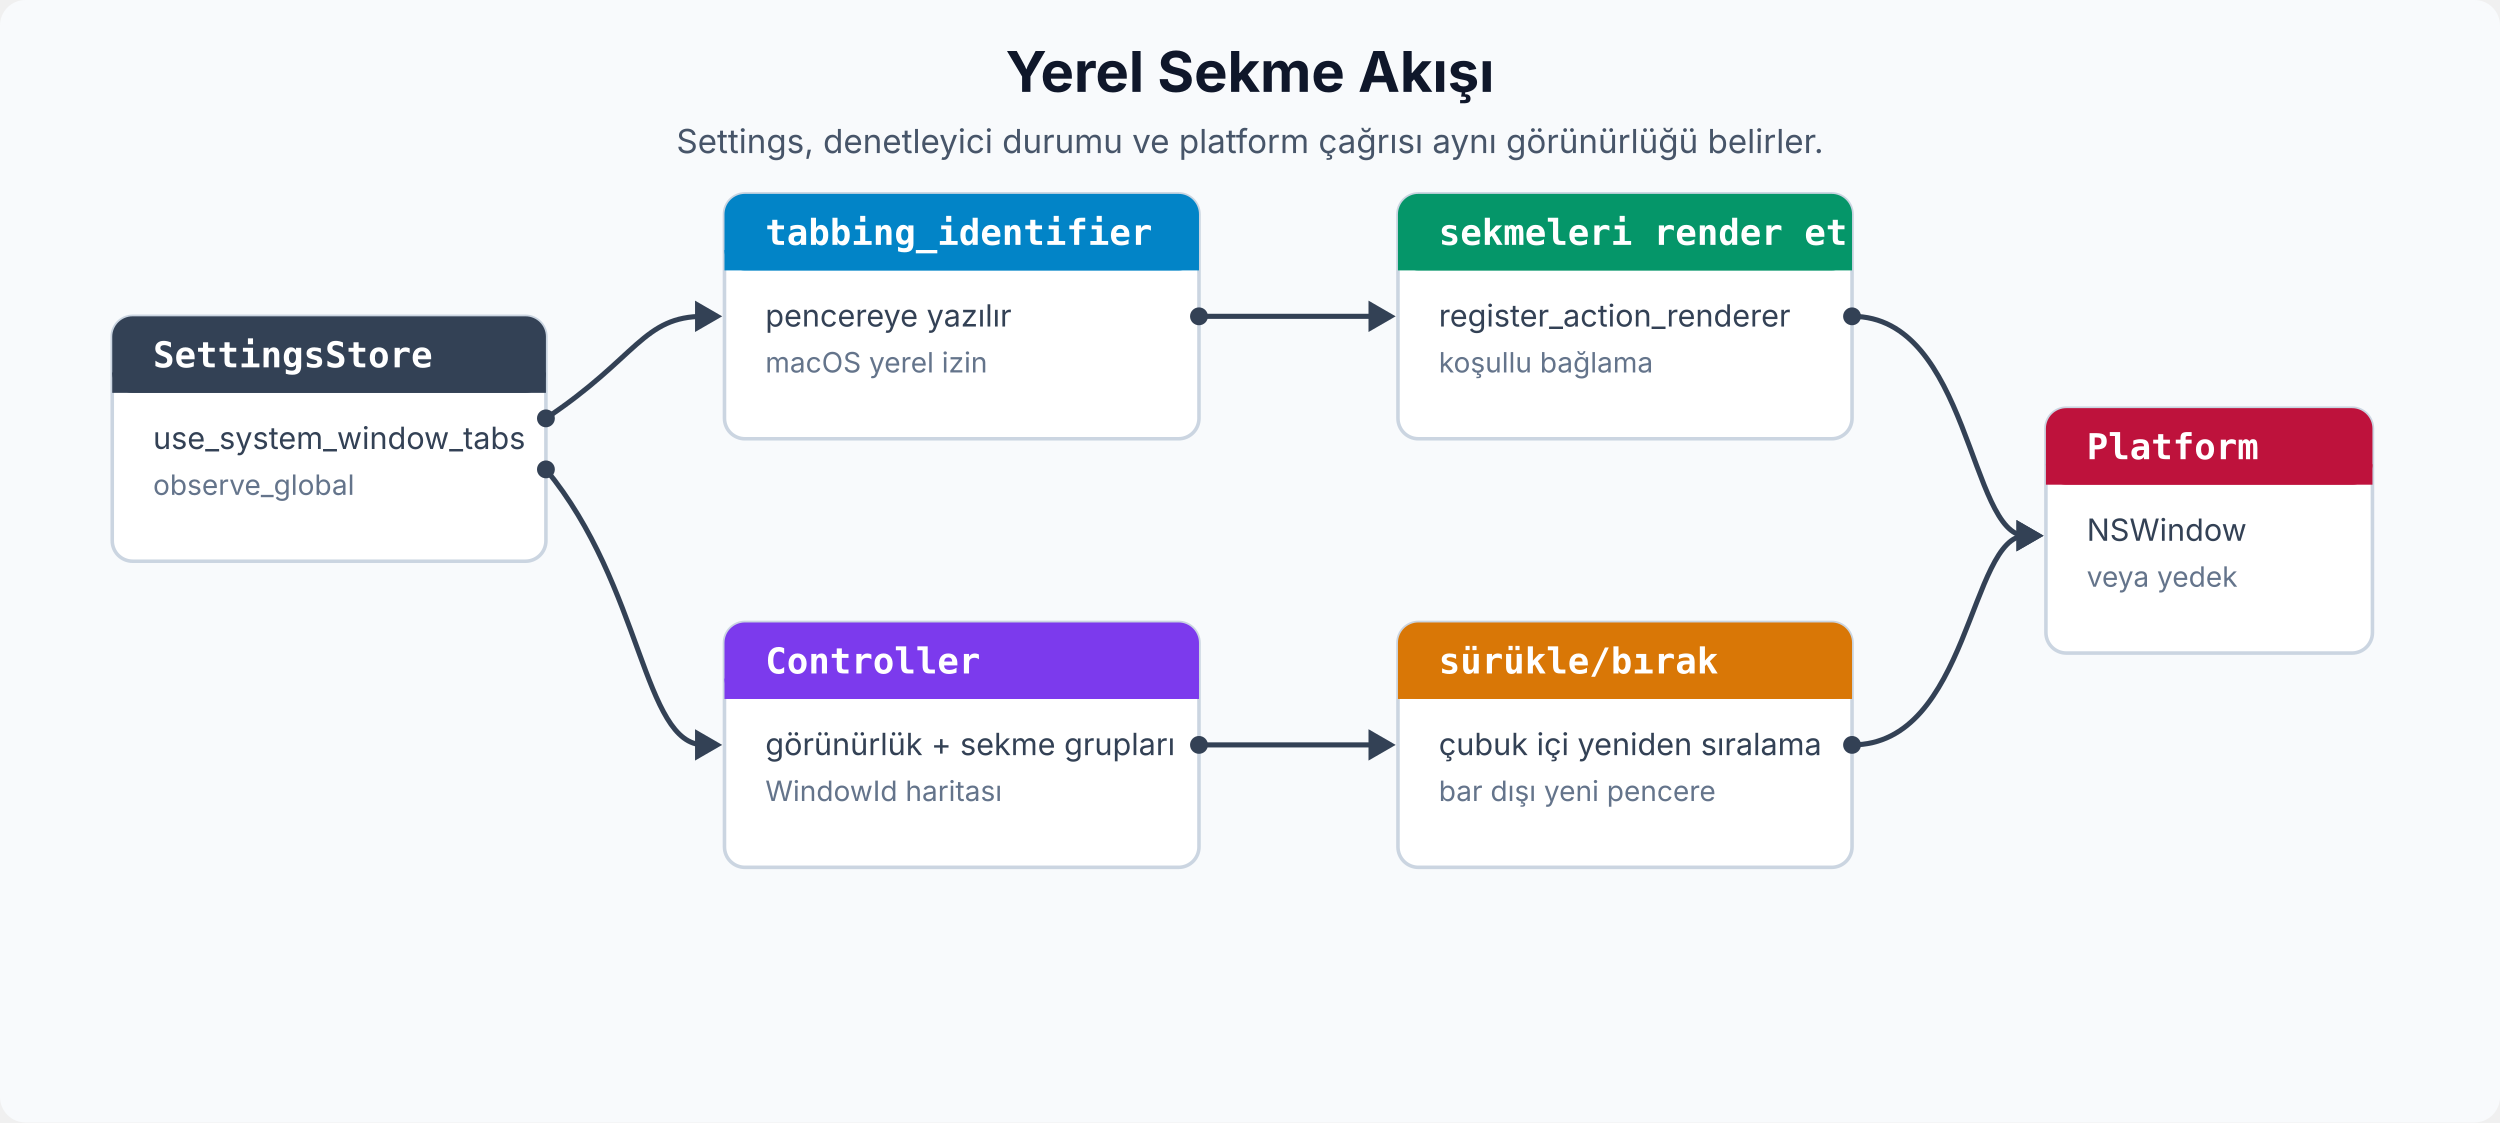
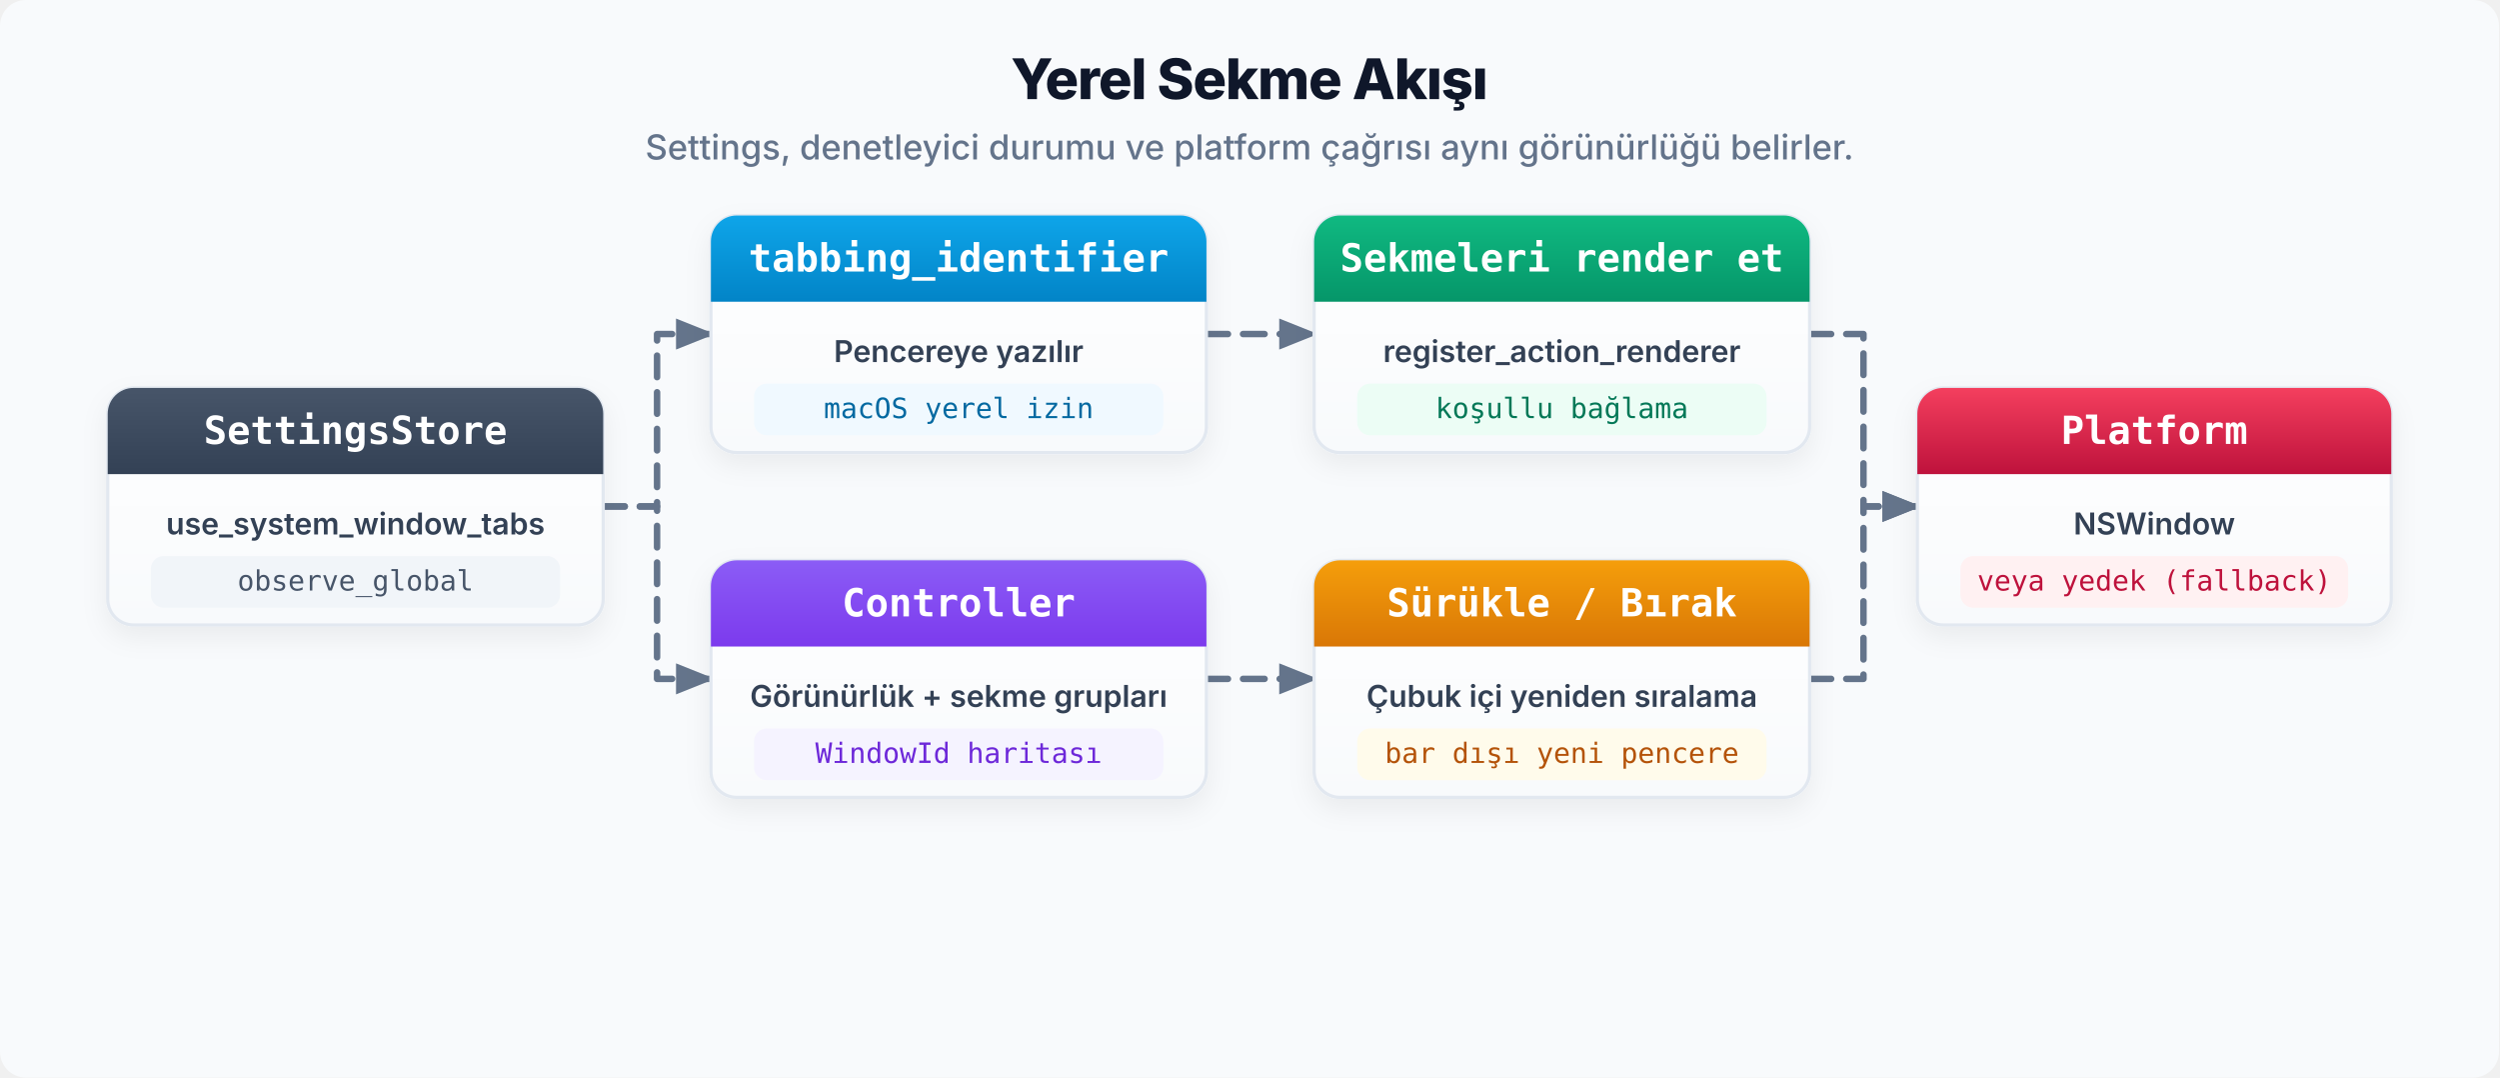
- <svg xmlns="http://www.w3.org/2000/svg" viewBox="0 0 980 440">
+ <svg xmlns="http://www.w3.org/2000/svg" viewBox="0 0 1160 500">
  <defs>
-     <marker id="arrow" viewBox="0 0 1 1" refX="0" refY="0" markerWidth="1" markerHeight="1" orient="auto-start-reverse" overflow="visible" preserveAspectRatio="xMidYMid">
-       <path d="M 5.77 0 L -2.88 5 V -5 Z" transform="scale(0.5)" fill="#334155" stroke="#334155" stroke-width="1pt" />
+     <filter id="shadow" x="-20%" y="-20%" width="140%" height="140%">
+       <feDropShadow dx="0" dy="5" stdDeviation="6" flood-color="#0f172a" flood-opacity="0.06" />
+     </filter>
+     <marker id="arrow" viewBox="0 0 10 10" refX="9" refY="5" markerWidth="6" markerHeight="6" orient="auto">
+       <path d="M 0 1 L 10 5 L 0 9 Z" fill="#64748b" />
    </marker>
-     <marker id="dot-arrow" viewBox="0 0 7 7" refX="3.5" refY="3.5" markerWidth="7" markerHeight="7" markerUnits="userSpaceOnUse">
-       <circle cx="3.5" cy="3.5" r="3.5" fill="#334155" />
-     </marker>
+     <linearGradient id="g-slate" x1="0" y1="0" x2="0" y2="1">
+       <stop offset="0" stop-color="#475569" />
+       <stop offset="1" stop-color="#334155" />
+     </linearGradient>
+     <linearGradient id="g-sky" x1="0" y1="0" x2="0" y2="1">
+       <stop offset="0" stop-color="#0ea5e9" />
+       <stop offset="1" stop-color="#0284c7" />
+     </linearGradient>
+     <linearGradient id="g-violet" x1="0" y1="0" x2="0" y2="1">
+       <stop offset="0" stop-color="#8b5cf6" />
+       <stop offset="1" stop-color="#7c3aed" />
+     </linearGradient>
+     <linearGradient id="g-green" x1="0" y1="0" x2="0" y2="1">
+       <stop offset="0" stop-color="#10b981" />
+       <stop offset="1" stop-color="#059669" />
+     </linearGradient>
+     <linearGradient id="g-amber" x1="0" y1="0" x2="0" y2="1">
+       <stop offset="0" stop-color="#f59e0b" />
+       <stop offset="1" stop-color="#d97706" />
+     </linearGradient>
+     <linearGradient id="g-rose" x1="0" y1="0" x2="0" y2="1">
+       <stop offset="0" stop-color="#f43f5e" />
+       <stop offset="1" stop-color="#be123c" />
+     </linearGradient>
+     <linearGradient id="g-card" x1="0" y1="0" x2="0" y2="1">
+       <stop offset="0" stop-color="#ffffff" />
+       <stop offset="1" stop-color="#f8fafc" />
+     </linearGradient>
    <style>
-       .title{font:700 22px system-ui,-apple-system,"Segoe UI",sans-serif;fill:#0f172a}
-       .sub{font:13px system-ui,-apple-system,"Segoe UI",sans-serif;fill:#475569}
-       .card{fill:#fff;stroke:#cbd5e1;stroke-width:1.4}
-       .head{font:700 14px ui-monospace,SFMono-Regular,Menlo,Consolas,monospace;fill:#fff}
-       .body{font:12px system-ui,-apple-system,"Segoe UI",sans-serif;fill:#334155}
-       .small{font:11px system-ui,-apple-system,"Segoe UI",sans-serif;fill:#64748b}
-       .arrow{stroke:#334155;stroke-width:2;fill:none;marker-end:url(#arrow); marker-start: url(#dot-arrow)}
+       .title { font: 800 26px system-ui, -apple-system, sans-serif; fill: #0f172a; letter-spacing: -0.5px; }
+       .subtitle { font: 500 16px system-ui, -apple-system, sans-serif; fill: #64748b; }
+       .cardTitle { font: 800 18px ui-monospace, SFMono-Regular, Menlo, Consolas, monospace; fill: #ffffff; }
+       .body { font: 600 14px system-ui, -apple-system, sans-serif; fill: #334155; }
+       .mono { font: 13px ui-monospace, SFMono-Regular, Menlo, Consolas, monospace; fill: #0f172a; }
+       .flow-arrow { stroke: #64748b; stroke-width: 3; fill: none; marker-end: url(#arrow); stroke-linecap: round; stroke-linejoin: round; }
+ 
+       .flow-arrow {
+         stroke-dasharray: 10 7;
+         animation: flowdash 9s linear infinite;
+       }
+       @keyframes flowdash {
+         0%   { stroke-dashoffset: 0; }
+         100% { stroke-dashoffset: -204; }
+       }
+       .pulse { animation: pulse 10s ease-in-out infinite; }
+       @keyframes pulse {
+         0%, 100% { opacity: 1; }
+         50%      { opacity: 0.82; }
+       }
+       @media (prefers-reduced-motion: reduce) {
+         .flow-arrow { animation: none; stroke-dasharray: none; }
+         .pulse { animation: none; }
+       }
    </style>
  </defs>
-   <rect width="980" height="440" rx="10" fill="#f8fafc" />
-   <text x="490" y="36" text-anchor="middle" class="title">Yerel Sekme Akışı</text>
-   <text x="490" y="60" text-anchor="middle" class="sub">Settings, denetleyici durumu ve platform çağrısı aynı görünürlüğü belirler.</text>
-   <rect x="44" y="124" width="170" height="96" rx="8" class="card" />
-   <rect x="44" y="124" width="170" height="30" rx="8" fill="#334155" />
-   <path d="M44 146 H214 V154 H44 Z" fill="#334155" />
-   <text x="60" y="144" class="head">SettingsStore</text>
-   <text x="60" y="176" class="body">use_system_window_tabs</text>
-   <text x="60" y="194" class="small">observe_global</text>
-   <rect x="284" y="76" width="186" height="96" rx="8" class="card" />
-   <rect x="284" y="76" width="186" height="30" rx="8" fill="#0284c7" />
-   <path d="M284 98 H470 V106 H284 Z" fill="#0284c7" />
-   <text x="300" y="96" class="head">tabbing_identifier</text>
-   <text x="300" y="128" class="body">pencereye yazılır</text>
-   <text x="300" y="146" class="small">macOS yerel izin</text>
-   <rect x="284" y="244" width="186" height="96" rx="8" class="card" />
-   <rect x="284" y="244" width="186" height="30" rx="8" fill="#7c3aed" />
-   <path d="M284 266 H470 V274 H284 Z" fill="#7c3aed" />
-   <text x="300" y="264" class="head">Controller</text>
-   <text x="300" y="296" class="body">görünürlük + sekme grupları</text>
-   <text x="300" y="314" class="small">WindowId haritası</text>
-   <rect x="548" y="76" width="178" height="96" rx="8" class="card" />
-   <rect x="548" y="76" width="178" height="30" rx="8" fill="#059669" />
-   <path d="M548 98 H726 V106 H548 Z" fill="#059669" />
-   <text x="564" y="96" class="head">sekmeleri render et</text>
-   <text x="564" y="128" class="body">register_action_renderer</text>
-   <text x="564" y="146" class="small">koşullu bağlama</text>
-   <rect x="548" y="244" width="178" height="96" rx="8" class="card" />
-   <rect x="548" y="244" width="178" height="30" rx="8" fill="#d97706" />
-   <path d="M548 266 H726 V274 H548 Z" fill="#d97706" />
-   <text x="564" y="264" class="head">sürükle/bırak</text>
-   <text x="564" y="296" class="body">çubuk içi yeniden sıralama</text>
-   <text x="564" y="314" class="small">bar dışı yeni pencere</text>
-   <rect x="802" y="160" width="128" height="96" rx="8" class="card" />
-   <rect x="802" y="160" width="128" height="30" rx="8" fill="#be123c" />
-   <path d="M802 182 H930 V190 H802 Z" fill="#be123c" />
-   <text x="818" y="180" class="head">Platform</text>
-   <text x="818" y="212" class="body">NSWindow</text>
-   <text x="818" y="230" class="small">veya yedek</text>
-   <path d="M214 164 C250 140 252 124 276 124" class="arrow" />
-   <path d="M214 184 C252 230 252 292 276 292" class="arrow" />
-   <path d="M470 124 H540" class="arrow" />
-   <path d="M470 292 H540" class="arrow" />
-   <path d="M726 124 C772 124 772 210 794 210" class="arrow" />
-   <path d="M726 292 C772 292 772 210 794 210" class="arrow" />
+   <rect width="100%" height="100%" rx="12" fill="#f8fafc" />
+   <text x="580" y="46" text-anchor="middle" class="title">Yerel Sekme Akışı</text>
+   <text x="580" y="74" text-anchor="middle" class="subtitle">Settings, denetleyici durumu ve platform çağrısı aynı görünürlüğü belirler.</text>
+   <path d="M 280 235 L 305 235 L 305 155 L 330 155" class="flow-arrow" />
+   <path d="M 280 235 L 305 235 L 305 315 L 330 315" class="flow-arrow" />
+   <path d="M 560 155 L 610 155" class="flow-arrow" />
+   <path d="M 560 315 L 610 315" class="flow-arrow" />
+   <path d="M 840 155 L 865 155 L 865 235 L 890 235" class="flow-arrow" />
+   <path d="M 840 315 L 865 315 L 865 235 L 890 235" class="flow-arrow" />
+   <g transform="translate(50, 180)">
+     <rect width="230" height="110" rx="12" fill="url(#g-card)" stroke="#e2e8f0" stroke-width="1.5" filter="url(#shadow)" />
+     <path d="M 0 12 A 12 12 0 0 1 12 0 H 218 A 12 12 0 0 1 230 12 V 40 H 0 Z" fill="url(#g-slate)" />
+     <text x="115" y="26" text-anchor="middle" class="cardTitle">SettingsStore</text>
+     <text x="115" y="68" text-anchor="middle" class="body">use_system_window_tabs</text>
+     <rect x="20" y="78" width="190" height="24" rx="6" fill="#f1f5f9" />
+     <text x="115" y="94" text-anchor="middle" class="mono" style="fill:#475569">observe_global</text>
+   </g>
+   <g transform="translate(330, 100)">
+     <rect width="230" height="110" rx="12" fill="url(#g-card)" stroke="#e2e8f0" stroke-width="1.5" filter="url(#shadow)" />
+     <path d="M 0 12 A 12 12 0 0 1 12 0 H 218 A 12 12 0 0 1 230 12 V 40 H 0 Z" fill="url(#g-sky)" />
+     <text x="115" y="26" text-anchor="middle" class="cardTitle">tabbing_identifier</text>
+     <text x="115" y="68" text-anchor="middle" class="body">Pencereye yazılır</text>
+     <rect x="20" y="78" width="190" height="24" rx="6" fill="#f0f9ff" />
+     <text x="115" y="94" text-anchor="middle" class="mono" style="fill:#0369a1">macOS yerel izin</text>
+   </g>
+   <g transform="translate(330, 260)">
+     <rect width="230" height="110" rx="12" fill="url(#g-card)" stroke="#e2e8f0" stroke-width="1.5" filter="url(#shadow)" />
+     <path d="M 0 12 A 12 12 0 0 1 12 0 H 218 A 12 12 0 0 1 230 12 V 40 H 0 Z" fill="url(#g-violet)" />
+     <text x="115" y="26" text-anchor="middle" class="cardTitle">Controller</text>
+     <text x="115" y="68" text-anchor="middle" class="body">Görünürlük + sekme grupları</text>
+     <rect x="20" y="78" width="190" height="24" rx="6" fill="#f5f3ff" />
+     <text x="115" y="94" text-anchor="middle" class="mono" style="fill:#6d28d9">WindowId haritası</text>
+   </g>
+   <g transform="translate(610, 100)">
+     <rect width="230" height="110" rx="12" fill="url(#g-card)" stroke="#e2e8f0" stroke-width="1.5" filter="url(#shadow)" />
+     <path d="M 0 12 A 12 12 0 0 1 12 0 H 218 A 12 12 0 0 1 230 12 V 40 H 0 Z" fill="url(#g-green)" />
+     <text x="115" y="26" text-anchor="middle" class="cardTitle">Sekmeleri render et</text>
+     <text x="115" y="68" text-anchor="middle" class="body">register_action_renderer</text>
+     <rect x="20" y="78" width="190" height="24" rx="6" fill="#ecfdf5" />
+     <text x="115" y="94" text-anchor="middle" class="mono" style="fill:#047857">koşullu bağlama</text>
+   </g>
+   <g transform="translate(610, 260)">
+     <rect width="230" height="110" rx="12" fill="url(#g-card)" stroke="#e2e8f0" stroke-width="1.5" filter="url(#shadow)" />
+     <path d="M 0 12 A 12 12 0 0 1 12 0 H 218 A 12 12 0 0 1 230 12 V 40 H 0 Z" fill="url(#g-amber)" />
+     <text x="115" y="26" text-anchor="middle" class="cardTitle">Sürükle / Bırak</text>
+     <text x="115" y="68" text-anchor="middle" class="body">Çubuk içi yeniden sıralama</text>
+     <rect x="20" y="78" width="190" height="24" rx="6" fill="#fffbeb" />
+     <text x="115" y="94" text-anchor="middle" class="mono" style="fill:#b45309">bar dışı yeni pencere</text>
+   </g>
+   <g transform="translate(890, 180)" class="pulse">
+     <rect width="220" height="110" rx="12" fill="url(#g-card)" stroke="#e2e8f0" stroke-width="1.5" filter="url(#shadow)" />
+     <path d="M 0 12 A 12 12 0 0 1 12 0 H 208 A 12 12 0 0 1 220 12 V 40 H 0 Z" fill="url(#g-rose)" />
+     <text x="110" y="26" text-anchor="middle" class="cardTitle">Platform</text>
+     <text x="110" y="68" text-anchor="middle" class="body">NSWindow</text>
+     <rect x="20" y="78" width="180" height="24" rx="6" fill="#fff1f2" />
+     <text x="110" y="94" text-anchor="middle" class="mono" style="fill:#be123c">veya yedek (fallback)</text>
+   </g>
</svg>
